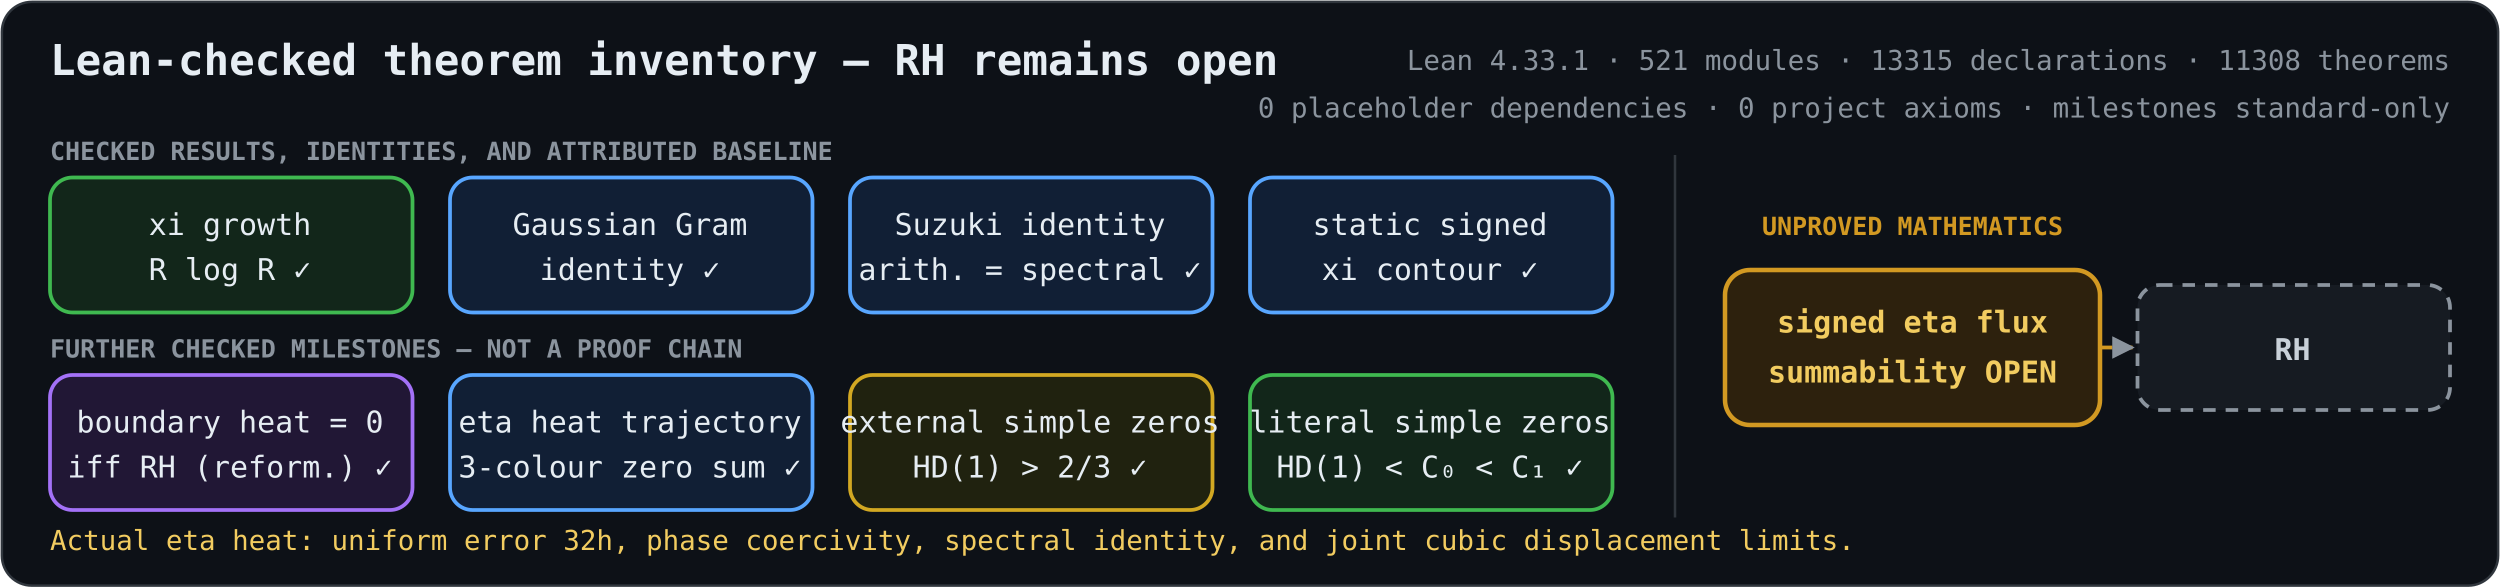
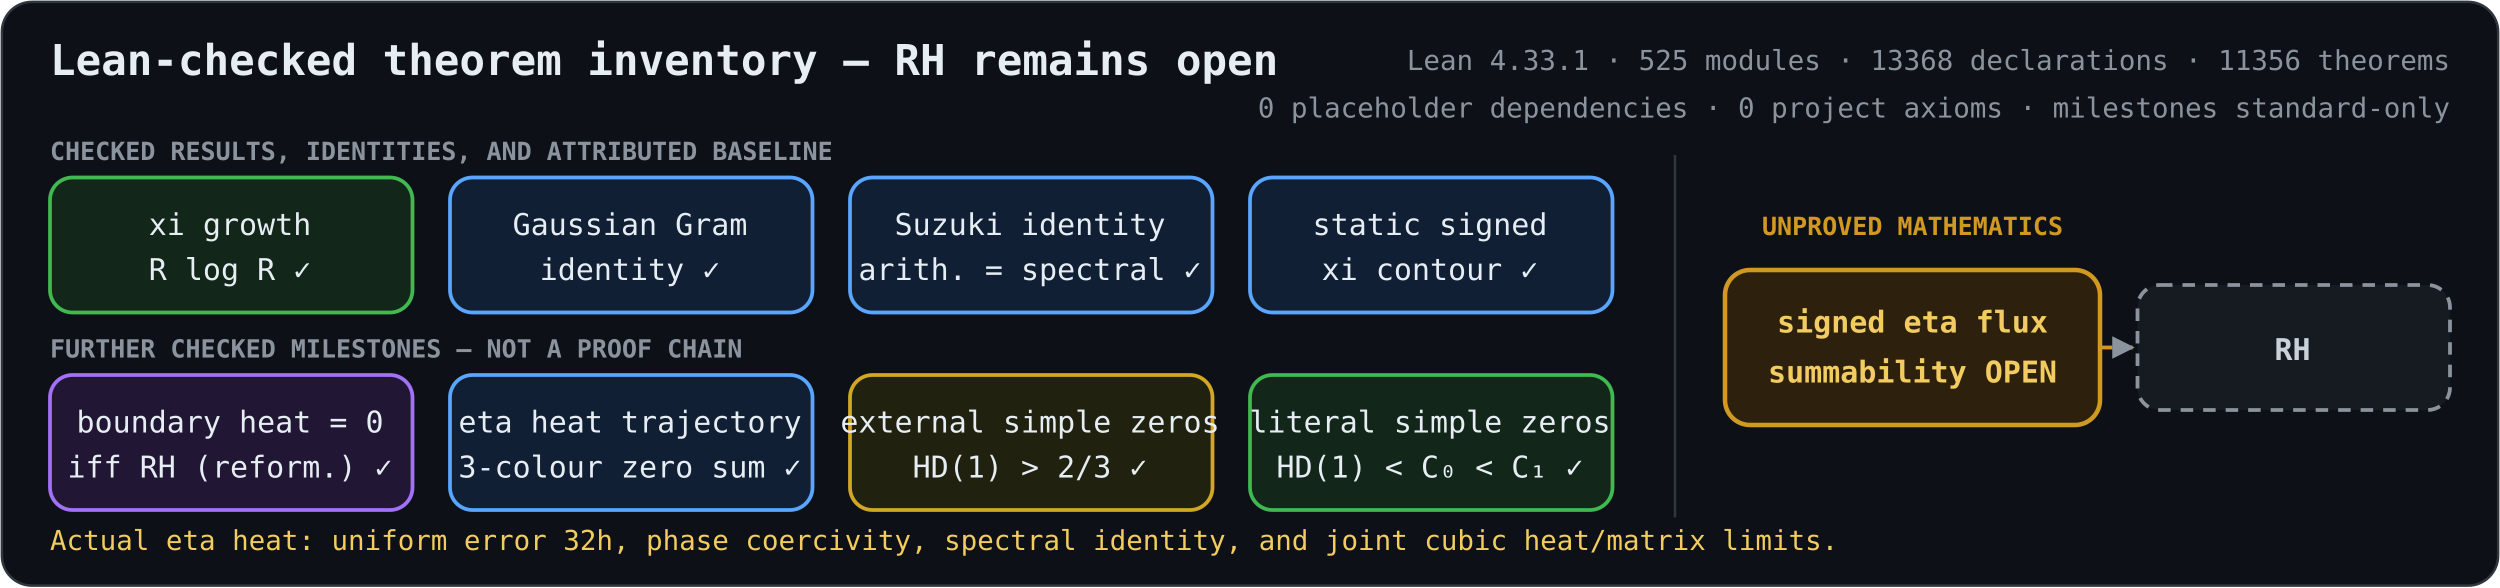
<svg xmlns="http://www.w3.org/2000/svg" role="img" aria-labelledby="title description" viewBox="0 0 1000 235">
  <defs>
    <marker id="arrow" viewBox="0 0 10 10" refX="9" refY="5" markerWidth="6" markerHeight="6" orient="auto-start-reverse">
      <path d="M 0 0 L 10 5 L 0 10 z" fill="#8b949e" />
    </marker>
    <style>
      .bg { fill: #0d1117; stroke: #30363d; }
      text { fill: #e6edf3; font-family: ui-monospace, SFMono-Regular, Menlo, Consolas, monospace; font-size: 12px; text-anchor: middle; }
      .heading { font-size: 17px; font-weight: 700; text-anchor: start; }
      .metrics { fill: #8b949e; font-size: 11px; text-anchor: end; }
      .proved rect { fill: #12261a; stroke: #3fb950; stroke-width: 1.5; }
      .proved.equivalence rect { fill: #211735; stroke: #a371f7; }
      .proved.bridge rect { fill: #111f35; stroke: #58a6ff; }
      .proved.external rect { fill: #20220f; stroke: #d2a822; }
      .open rect { fill: #2d210d; stroke: #d29922; stroke-width: 1.8; }
      .goal rect { fill: #161b22; stroke: #8b949e; stroke-width: 1.5; stroke-dasharray: 5 4; }
      .open text { fill: #f2cc60; font-weight: 700; }
      .goal text { fill: #c9d1d9; font-weight: 700; }
      .open-edge { fill: none; stroke: #d29922; stroke-width: 1.5; stroke-dasharray: 5 4; marker-end: url(#arrow); }
      .section { fill: #8b949e; font-size: 10px; font-weight: 700; text-anchor: start; }
      .gap-label { fill: #d29922; font-size: 10px; font-weight: 700; }
      .frontier { fill: #f2cc60; font-size: 11px; text-anchor: start; }
    </style>
  </defs>
  <rect class="bg" x="0.75" y="0.75" width="998.5" height="233.5" rx="12" />
  <text class="heading" x="20" y="30">Lean-checked theorem inventory — RH remains open</text>
-   <text class="metrics" x="980" y="28">Lean 4.33.1 · 521 modules · 13315 declarations · 11308 theorems</text>
+   <text class="metrics" x="980" y="28">Lean 4.33.1 · 525 modules · 13368 declarations · 11356 theorems</text>
  <text class="metrics" x="980" y="47">0 placeholder dependencies · 0 project axioms · milestones standard-only</text>
  <text class="section" x="20" y="64">CHECKED RESULTS, IDENTITIES, AND ATTRIBUTED BASELINE</text>
  <text class="section" x="20" y="143">FURTHER CHECKED MILESTONES — NOT A PROOF CHAIN</text>
  <line x1="670" y1="62" x2="670" y2="207" stroke="#30363d" />
  <text class="gap-label" x="765" y="94">UNPROVED MATHEMATICS</text>
  <path class="open-edge" d="M840 139 H853" />
  <g class="proved unconditional">
    <rect x="20" y="71" width="145" height="54" rx="9" />
    <text x="92" y="94">xi growth</text>
    <text x="92" y="112">R log R  ✓</text>
  </g>
  <g class="proved bridge">
    <rect x="180" y="71" width="145" height="54" rx="9" />
    <text x="252" y="94">Gaussian Gram</text>
    <text x="252" y="112">identity  ✓</text>
  </g>
  <g class="proved bridge">
    <rect x="340" y="71" width="145" height="54" rx="9" />
    <text x="412" y="94">Suzuki identity</text>
    <text x="412" y="112">arith. = spectral  ✓</text>
  </g>
  <g class="proved bridge">
    <rect x="500" y="71" width="145" height="54" rx="9" />
    <text x="572" y="94">static signed</text>
    <text x="572" y="112">xi contour  ✓</text>
  </g>
  <g class="proved equivalence">
    <rect x="20" y="150" width="145" height="54" rx="9" />
    <text x="92" y="173">boundary heat = 0</text>
    <text x="92" y="191">iff RH (reform.)  ✓</text>
  </g>
  <g class="proved bridge">
    <rect x="180" y="150" width="145" height="54" rx="9" />
    <text x="252" y="173">eta heat trajectory</text>
    <text x="252" y="191">3-colour zero sum  ✓</text>
  </g>
  <g class="proved external">
    <rect x="340" y="150" width="145" height="54" rx="9" />
    <text x="412" y="173">external simple zeros</text>
    <text x="412" y="191">HD(1) &gt; 2/3  ✓</text>
  </g>
  <g class="proved unconditional">
    <rect x="500" y="150" width="145" height="54" rx="9" />
    <text x="572" y="173">literal simple zeros</text>
    <text x="572" y="191">HD(1) &lt; C₀ &lt; C₁  ✓</text>
  </g>
  <g class="open">
    <rect x="690" y="108" width="150" height="62" rx="10" />
    <text x="765" y="133">signed eta flux</text>
    <text x="765" y="153">summability OPEN</text>
  </g>
  <g class="goal">
    <rect x="855" y="114" width="125" height="50" rx="9" />
    <text x="917" y="144">RH</text>
  </g>
-   <text class="frontier" x="20" y="220">Actual eta heat: uniform error 32h, phase coercivity, spectral identity, and joint cubic displacement limits.</text>
+   <text class="frontier" x="20" y="220">Actual eta heat: uniform error 32h, phase coercivity, spectral identity, and joint cubic heat/matrix limits.</text>
</svg>
